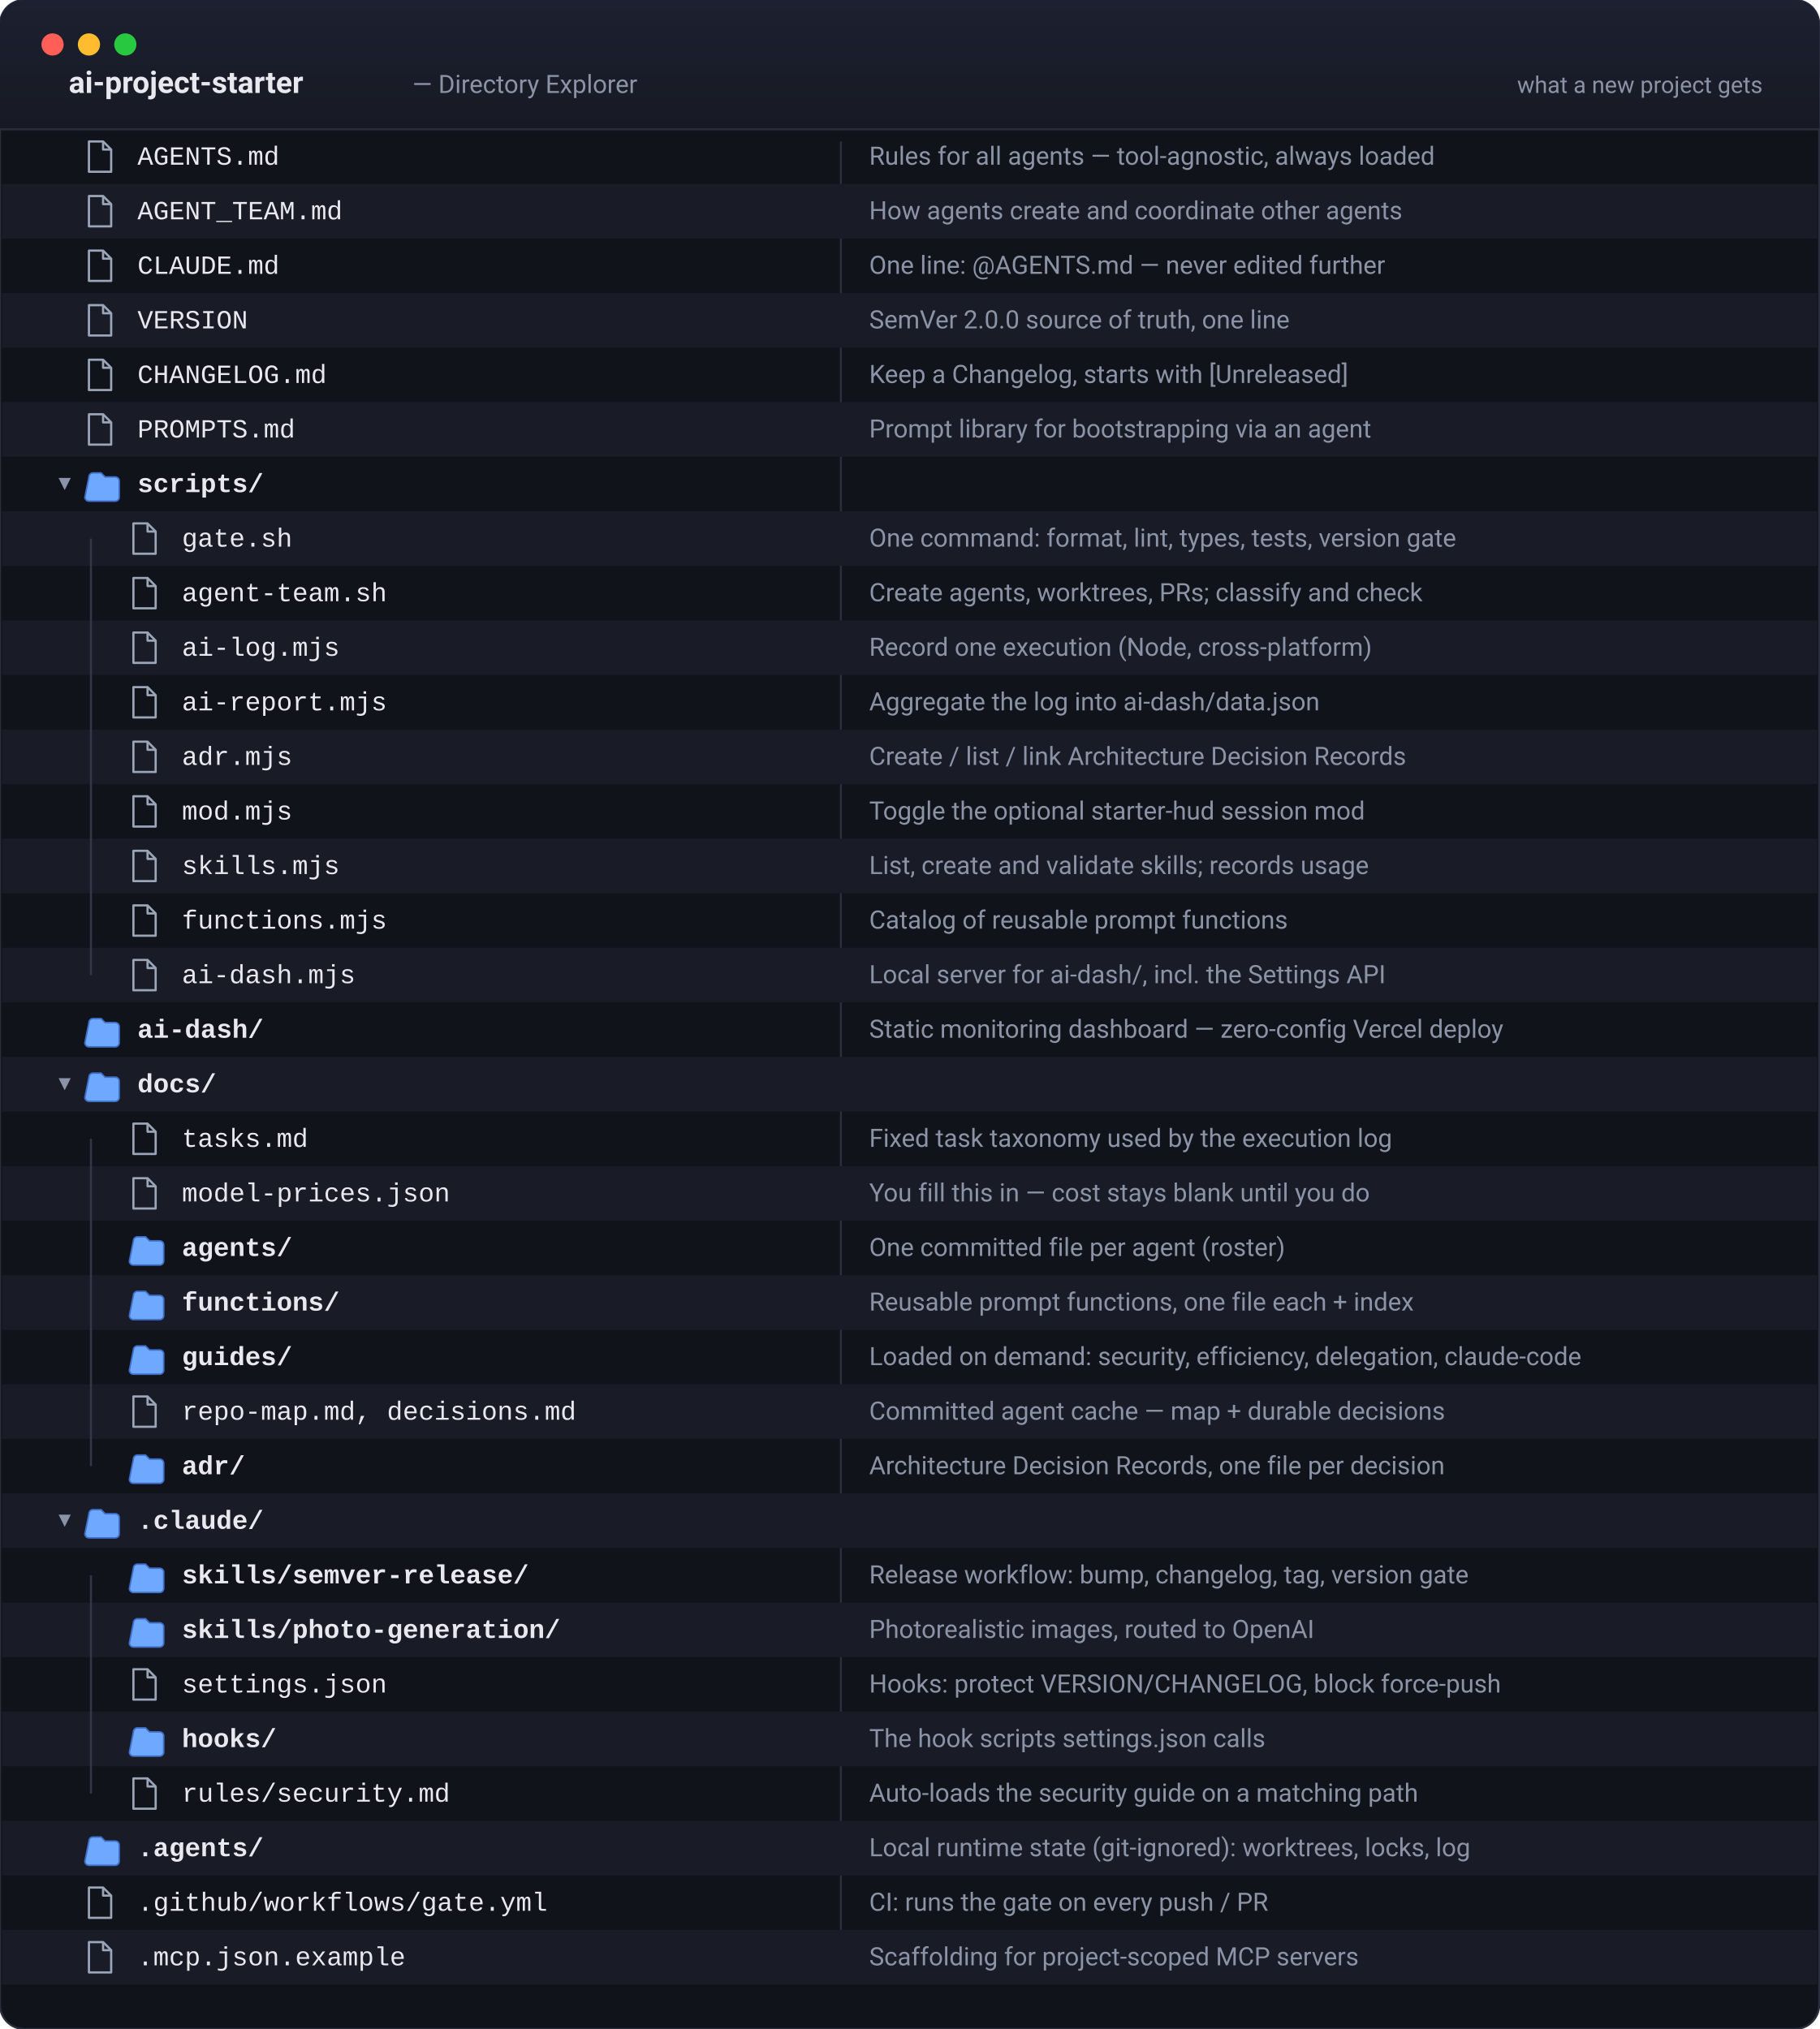
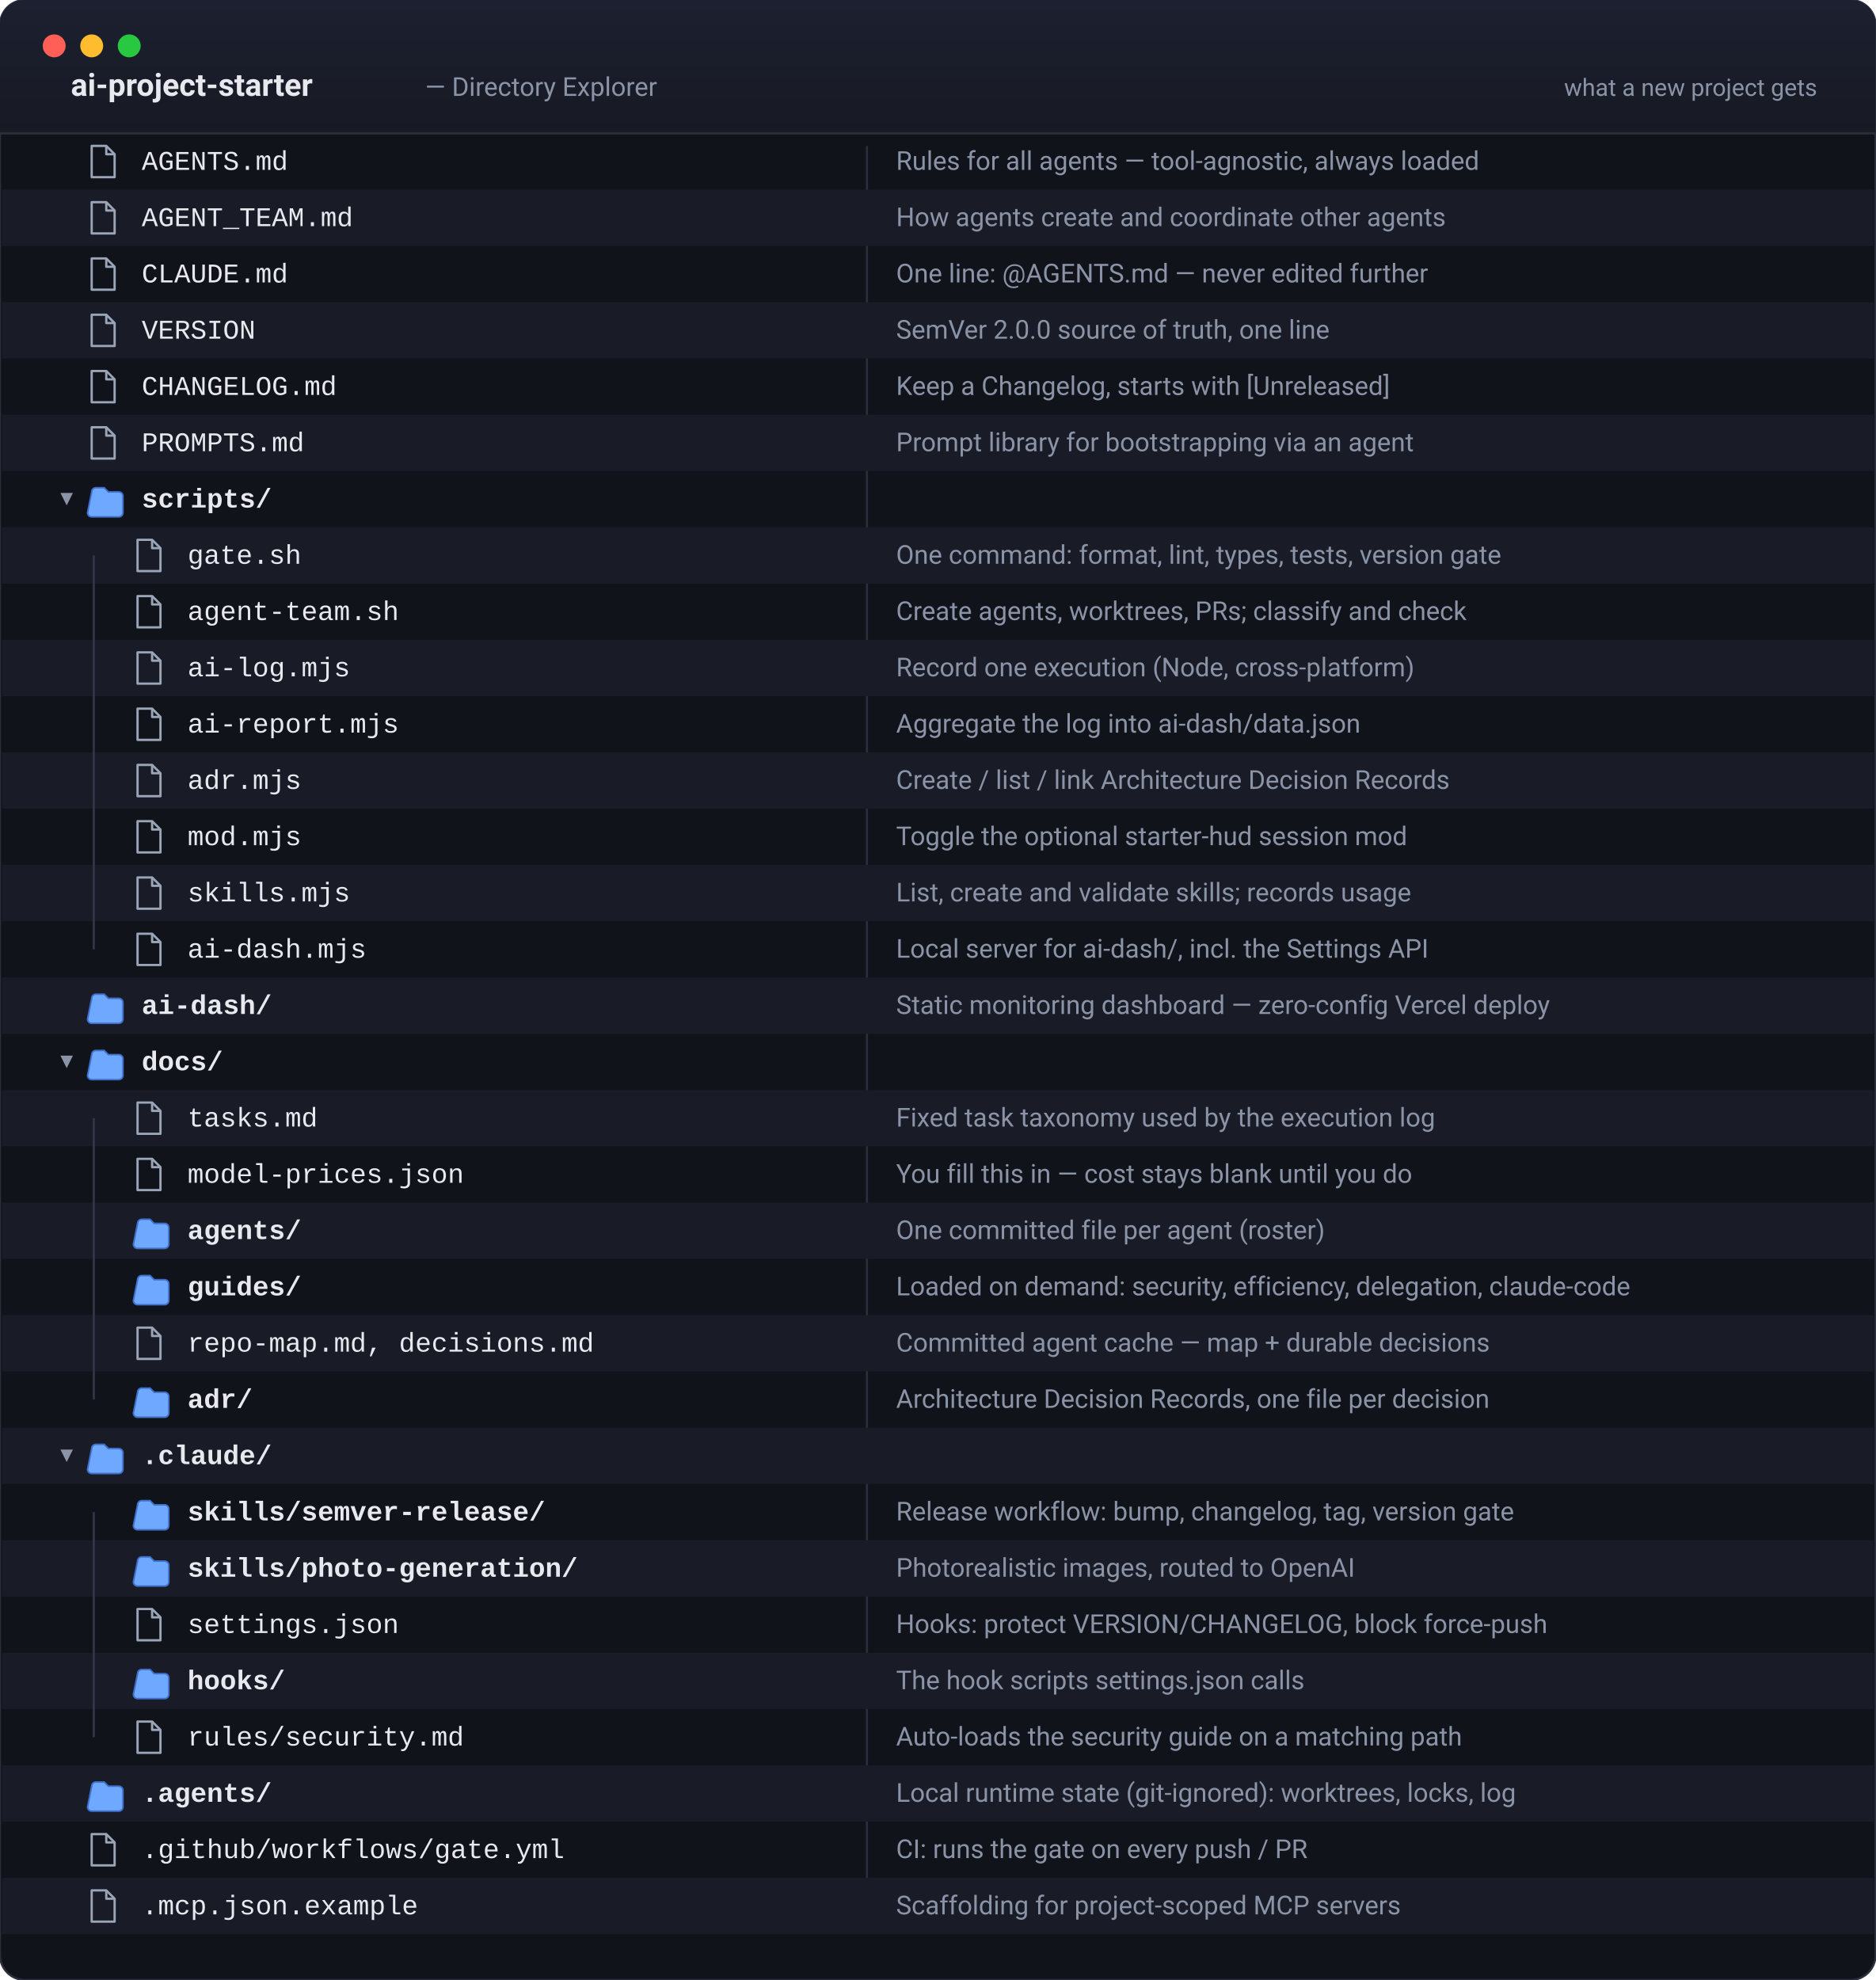
- <svg xmlns="http://www.w3.org/2000/svg" width="900" height="1004" viewBox="0 0 900 1004" font-family="-apple-system, 'Segoe UI', Roboto, Helvetica, Arial, sans-serif">
+ <svg xmlns="http://www.w3.org/2000/svg" width="900" height="950" viewBox="0 0 900 950" font-family="-apple-system, 'Segoe UI', Roboto, Helvetica, Arial, sans-serif">
  <defs>
    <linearGradient id="hdr" x1="0" y1="0" x2="0" y2="1">
      <stop offset="0" stop-color="#1c2030" />
      <stop offset="1" stop-color="#171a23" />
    </linearGradient>
  </defs>
-   <rect x="0" y="0" width="900" height="1004" rx="12" fill="#11131a" />
-   <rect x="0" y="0" width="900" height="1004" rx="12" fill="none" stroke="#2a2e3d" stroke-width="1" />
+   <rect x="0" y="0" width="900" height="950" rx="12" fill="#11131a" />
+   <rect x="0" y="0" width="900" height="950" rx="12" fill="none" stroke="#2a2e3d" stroke-width="1" />
  <path d="M0,12 a12,12 0 0 1 12,-12 h876 a12,12 0 0 1 12,12 v52 h-900 z" fill="url(#hdr)" />
  <line x1="0" y1="64" x2="900" y2="64" stroke="#2a2e3d" stroke-width="1" />
  <circle cx="26" cy="22" r="5.5" fill="#ff5f57" />
  <circle cx="44" cy="22" r="5.5" fill="#febc2e" />
  <circle cx="62" cy="22" r="5.5" fill="#28c840" />
  <text x="34" y="46" fill="#e7e9ee" font-size="15" font-weight="600">ai-project-starter</text>
  <text x="204" y="46" fill="#8b93a7" font-size="12.5">— Directory Explorer</text>
  <text x="872" y="46" fill="#8b93a7" font-size="11.5" text-anchor="end">what a new project gets</text>
-   <line x1="416" y1="70" x2="416" y2="978" stroke="#2a2e3d" stroke-width="1" />
+   <line x1="416" y1="70" x2="416" y2="924" stroke="#2a2e3d" stroke-width="1" />
  <rect x="1" y="91" width="898" height="27" fill="#191c27" />
  <rect x="1" y="145" width="898" height="27" fill="#191c27" />
  <rect x="1" y="199" width="898" height="27" fill="#191c27" />
  <rect x="1" y="253" width="898" height="27" fill="#191c27" />
  <rect x="1" y="307" width="898" height="27" fill="#191c27" />
  <rect x="1" y="361" width="898" height="27" fill="#191c27" />
  <rect x="1" y="415" width="898" height="27" fill="#191c27" />
  <rect x="1" y="469" width="898" height="27" fill="#191c27" />
  <rect x="1" y="523" width="898" height="27" fill="#191c27" />
  <rect x="1" y="577" width="898" height="27" fill="#191c27" />
  <rect x="1" y="631" width="898" height="27" fill="#191c27" />
  <rect x="1" y="685" width="898" height="27" fill="#191c27" />
  <rect x="1" y="739" width="898" height="27" fill="#191c27" />
  <rect x="1" y="793" width="898" height="27" fill="#191c27" />
  <rect x="1" y="847" width="898" height="27" fill="#191c27" />
  <rect x="1" y="901" width="898" height="27" fill="#191c27" />
-   <rect x="1" y="955" width="898" height="27" fill="#191c27" />
-   <line x1="45" y1="266.5" x2="45" y2="482.5" stroke="#323749" stroke-width="1" />
-   <line x1="45" y1="563.5" x2="45" y2="725.5" stroke="#323749" stroke-width="1" />
-   <line x1="45" y1="779.5" x2="45" y2="887.5" stroke="#323749" stroke-width="1" />
+   <line x1="45" y1="266.5" x2="45" y2="455.5" stroke="#323749" stroke-width="1" />
+   <line x1="45" y1="536.5" x2="45" y2="671.5" stroke="#323749" stroke-width="1" />
+   <line x1="45" y1="725.5" x2="45" y2="833.5" stroke="#323749" stroke-width="1" />
  <path d="M44,70.0 h7 l4,4 v11 h-11 z" fill="none" stroke="#9aa5b8" stroke-width="1.1" stroke-linejoin="round" />
  <path d="M51,70.0 v4 h4" fill="none" stroke="#9aa5b8" stroke-width="1.1" stroke-linejoin="round" />
  <text x="68" y="81.5" fill="#e7e9ee" font-size="13" font-weight="400" font-family="'SF Mono', 'Cascadia Code', Consolas, 'Courier New', monospace">AGENTS.md</text>
  <text x="430" y="81.5" fill="#8b93a7" font-size="12.5">Rules for all agents — tool-agnostic, always loaded</text>
  <path d="M44,97.0 h7 l4,4 v11 h-11 z" fill="none" stroke="#9aa5b8" stroke-width="1.1" stroke-linejoin="round" />
  <path d="M51,97.0 v4 h4" fill="none" stroke="#9aa5b8" stroke-width="1.1" stroke-linejoin="round" />
  <text x="68" y="108.5" fill="#e7e9ee" font-size="13" font-weight="400" font-family="'SF Mono', 'Cascadia Code', Consolas, 'Courier New', monospace">AGENT_TEAM.md</text>
  <text x="430" y="108.5" fill="#8b93a7" font-size="12.5">How agents create and coordinate other agents</text>
  <path d="M44,124.0 h7 l4,4 v11 h-11 z" fill="none" stroke="#9aa5b8" stroke-width="1.1" stroke-linejoin="round" />
  <path d="M51,124.0 v4 h4" fill="none" stroke="#9aa5b8" stroke-width="1.1" stroke-linejoin="round" />
  <text x="68" y="135.5" fill="#e7e9ee" font-size="13" font-weight="400" font-family="'SF Mono', 'Cascadia Code', Consolas, 'Courier New', monospace">CLAUDE.md</text>
  <text x="430" y="135.5" fill="#8b93a7" font-size="12.5">One line: @AGENTS.md — never edited further</text>
  <path d="M44,151.0 h7 l4,4 v11 h-11 z" fill="none" stroke="#9aa5b8" stroke-width="1.1" stroke-linejoin="round" />
  <path d="M51,151.0 v4 h4" fill="none" stroke="#9aa5b8" stroke-width="1.1" stroke-linejoin="round" />
  <text x="68" y="162.5" fill="#e7e9ee" font-size="13" font-weight="400" font-family="'SF Mono', 'Cascadia Code', Consolas, 'Courier New', monospace">VERSION</text>
  <text x="430" y="162.5" fill="#8b93a7" font-size="12.5">SemVer 2.0.0 source of truth, one line</text>
  <path d="M44,178.0 h7 l4,4 v11 h-11 z" fill="none" stroke="#9aa5b8" stroke-width="1.1" stroke-linejoin="round" />
  <path d="M51,178.0 v4 h4" fill="none" stroke="#9aa5b8" stroke-width="1.1" stroke-linejoin="round" />
  <text x="68" y="189.5" fill="#e7e9ee" font-size="13" font-weight="400" font-family="'SF Mono', 'Cascadia Code', Consolas, 'Courier New', monospace">CHANGELOG.md</text>
  <text x="430" y="189.5" fill="#8b93a7" font-size="12.5">Keep a Changelog, starts with [Unreleased]</text>
  <path d="M44,205.0 h7 l4,4 v11 h-11 z" fill="none" stroke="#9aa5b8" stroke-width="1.1" stroke-linejoin="round" />
  <path d="M51,205.0 v4 h4" fill="none" stroke="#9aa5b8" stroke-width="1.1" stroke-linejoin="round" />
  <text x="68" y="216.5" fill="#e7e9ee" font-size="13" font-weight="400" font-family="'SF Mono', 'Cascadia Code', Consolas, 'Courier New', monospace">PROMPTS.md</text>
  <text x="430" y="216.5" fill="#8b93a7" font-size="12.5">Prompt library for bootstrapping via an agent</text>
  <path d="M29,236.5 L35,236.5 L32,242.5 Z" fill="#8b93a7" />
  <path d="M44,236.0 a2,2 0 0 1 2,-2 h4 l2,2 h5 a2,2 0 0 1 2,2 v8 a2,2 0 0 1 -2,2 h-13 a2,2 0 0 1 -2,-2 z" fill="#6ea8ff" stroke="#3f6fc9" stroke-width="0.75" />
  <text x="68" y="243.5" fill="#e7e9ee" font-size="13" font-weight="600" font-family="'SF Mono', 'Cascadia Code', Consolas, 'Courier New', monospace">scripts/</text>
  <path d="M66,259.0 h7 l4,4 v11 h-11 z" fill="none" stroke="#9aa5b8" stroke-width="1.1" stroke-linejoin="round" />
  <path d="M73,259.0 v4 h4" fill="none" stroke="#9aa5b8" stroke-width="1.1" stroke-linejoin="round" />
  <text x="90" y="270.5" fill="#e7e9ee" font-size="13" font-weight="400" font-family="'SF Mono', 'Cascadia Code', Consolas, 'Courier New', monospace">gate.sh</text>
  <text x="430" y="270.5" fill="#8b93a7" font-size="12.5">One command: format, lint, types, tests, version gate</text>
  <path d="M66,286.0 h7 l4,4 v11 h-11 z" fill="none" stroke="#9aa5b8" stroke-width="1.1" stroke-linejoin="round" />
  <path d="M73,286.0 v4 h4" fill="none" stroke="#9aa5b8" stroke-width="1.1" stroke-linejoin="round" />
  <text x="90" y="297.5" fill="#e7e9ee" font-size="13" font-weight="400" font-family="'SF Mono', 'Cascadia Code', Consolas, 'Courier New', monospace">agent-team.sh</text>
  <text x="430" y="297.5" fill="#8b93a7" font-size="12.5">Create agents, worktrees, PRs; classify and check</text>
  <path d="M66,313.0 h7 l4,4 v11 h-11 z" fill="none" stroke="#9aa5b8" stroke-width="1.1" stroke-linejoin="round" />
  <path d="M73,313.0 v4 h4" fill="none" stroke="#9aa5b8" stroke-width="1.1" stroke-linejoin="round" />
  <text x="90" y="324.5" fill="#e7e9ee" font-size="13" font-weight="400" font-family="'SF Mono', 'Cascadia Code', Consolas, 'Courier New', monospace">ai-log.mjs</text>
  <text x="430" y="324.5" fill="#8b93a7" font-size="12.5">Record one execution (Node, cross-platform)</text>
  <path d="M66,340.0 h7 l4,4 v11 h-11 z" fill="none" stroke="#9aa5b8" stroke-width="1.1" stroke-linejoin="round" />
  <path d="M73,340.0 v4 h4" fill="none" stroke="#9aa5b8" stroke-width="1.1" stroke-linejoin="round" />
  <text x="90" y="351.5" fill="#e7e9ee" font-size="13" font-weight="400" font-family="'SF Mono', 'Cascadia Code', Consolas, 'Courier New', monospace">ai-report.mjs</text>
  <text x="430" y="351.5" fill="#8b93a7" font-size="12.5">Aggregate the log into ai-dash/data.json</text>
  <path d="M66,367.0 h7 l4,4 v11 h-11 z" fill="none" stroke="#9aa5b8" stroke-width="1.1" stroke-linejoin="round" />
  <path d="M73,367.0 v4 h4" fill="none" stroke="#9aa5b8" stroke-width="1.1" stroke-linejoin="round" />
  <text x="90" y="378.5" fill="#e7e9ee" font-size="13" font-weight="400" font-family="'SF Mono', 'Cascadia Code', Consolas, 'Courier New', monospace">adr.mjs</text>
  <text x="430" y="378.5" fill="#8b93a7" font-size="12.5">Create / list / link Architecture Decision Records</text>
  <path d="M66,394.0 h7 l4,4 v11 h-11 z" fill="none" stroke="#9aa5b8" stroke-width="1.1" stroke-linejoin="round" />
  <path d="M73,394.0 v4 h4" fill="none" stroke="#9aa5b8" stroke-width="1.1" stroke-linejoin="round" />
  <text x="90" y="405.5" fill="#e7e9ee" font-size="13" font-weight="400" font-family="'SF Mono', 'Cascadia Code', Consolas, 'Courier New', monospace">mod.mjs</text>
  <text x="430" y="405.5" fill="#8b93a7" font-size="12.5">Toggle the optional starter-hud session mod</text>
  <path d="M66,421.0 h7 l4,4 v11 h-11 z" fill="none" stroke="#9aa5b8" stroke-width="1.1" stroke-linejoin="round" />
  <path d="M73,421.0 v4 h4" fill="none" stroke="#9aa5b8" stroke-width="1.1" stroke-linejoin="round" />
  <text x="90" y="432.5" fill="#e7e9ee" font-size="13" font-weight="400" font-family="'SF Mono', 'Cascadia Code', Consolas, 'Courier New', monospace">skills.mjs</text>
  <text x="430" y="432.5" fill="#8b93a7" font-size="12.5">List, create and validate skills; records usage</text>
  <path d="M66,448.0 h7 l4,4 v11 h-11 z" fill="none" stroke="#9aa5b8" stroke-width="1.1" stroke-linejoin="round" />
  <path d="M73,448.0 v4 h4" fill="none" stroke="#9aa5b8" stroke-width="1.1" stroke-linejoin="round" />
-   <text x="90" y="459.5" fill="#e7e9ee" font-size="13" font-weight="400" font-family="'SF Mono', 'Cascadia Code', Consolas, 'Courier New', monospace">functions.mjs</text>
-   <text x="430" y="459.5" fill="#8b93a7" font-size="12.5">Catalog of reusable prompt functions</text>
-   <path d="M66,475.0 h7 l4,4 v11 h-11 z" fill="none" stroke="#9aa5b8" stroke-width="1.1" stroke-linejoin="round" />
-   <path d="M73,475.0 v4 h4" fill="none" stroke="#9aa5b8" stroke-width="1.1" stroke-linejoin="round" />
-   <text x="90" y="486.5" fill="#e7e9ee" font-size="13" font-weight="400" font-family="'SF Mono', 'Cascadia Code', Consolas, 'Courier New', monospace">ai-dash.mjs</text>
-   <text x="430" y="486.5" fill="#8b93a7" font-size="12.5">Local server for ai-dash/, incl. the Settings API</text>
+   <text x="90" y="459.5" fill="#e7e9ee" font-size="13" font-weight="400" font-family="'SF Mono', 'Cascadia Code', Consolas, 'Courier New', monospace">ai-dash.mjs</text>
+   <text x="430" y="459.5" fill="#8b93a7" font-size="12.5">Local server for ai-dash/, incl. the Settings API</text>
+   <path d="M44,479.0 a2,2 0 0 1 2,-2 h4 l2,2 h5 a2,2 0 0 1 2,2 v8 a2,2 0 0 1 -2,2 h-13 a2,2 0 0 1 -2,-2 z" fill="#6ea8ff" stroke="#3f6fc9" stroke-width="0.75" />
+   <text x="68" y="486.5" fill="#e7e9ee" font-size="13" font-weight="600" font-family="'SF Mono', 'Cascadia Code', Consolas, 'Courier New', monospace">ai-dash/</text>
+   <text x="430" y="486.5" fill="#8b93a7" font-size="12.5">Static monitoring dashboard — zero-config Vercel deploy</text>
+   <path d="M29,506.5 L35,506.5 L32,512.5 Z" fill="#8b93a7" />
  <path d="M44,506.0 a2,2 0 0 1 2,-2 h4 l2,2 h5 a2,2 0 0 1 2,2 v8 a2,2 0 0 1 -2,2 h-13 a2,2 0 0 1 -2,-2 z" fill="#6ea8ff" stroke="#3f6fc9" stroke-width="0.75" />
-   <text x="68" y="513.5" fill="#e7e9ee" font-size="13" font-weight="600" font-family="'SF Mono', 'Cascadia Code', Consolas, 'Courier New', monospace">ai-dash/</text>
-   <text x="430" y="513.5" fill="#8b93a7" font-size="12.5">Static monitoring dashboard — zero-config Vercel deploy</text>
-   <path d="M29,533.5 L35,533.5 L32,539.5 Z" fill="#8b93a7" />
-   <path d="M44,533.0 a2,2 0 0 1 2,-2 h4 l2,2 h5 a2,2 0 0 1 2,2 v8 a2,2 0 0 1 -2,2 h-13 a2,2 0 0 1 -2,-2 z" fill="#6ea8ff" stroke="#3f6fc9" stroke-width="0.75" />
-   <text x="68" y="540.5" fill="#e7e9ee" font-size="13" font-weight="600" font-family="'SF Mono', 'Cascadia Code', Consolas, 'Courier New', monospace">docs/</text>
+   <text x="68" y="513.5" fill="#e7e9ee" font-size="13" font-weight="600" font-family="'SF Mono', 'Cascadia Code', Consolas, 'Courier New', monospace">docs/</text>
+   <path d="M66,529.0 h7 l4,4 v11 h-11 z" fill="none" stroke="#9aa5b8" stroke-width="1.1" stroke-linejoin="round" />
+   <path d="M73,529.0 v4 h4" fill="none" stroke="#9aa5b8" stroke-width="1.1" stroke-linejoin="round" />
+   <text x="90" y="540.5" fill="#e7e9ee" font-size="13" font-weight="400" font-family="'SF Mono', 'Cascadia Code', Consolas, 'Courier New', monospace">tasks.md</text>
+   <text x="430" y="540.5" fill="#8b93a7" font-size="12.5">Fixed task taxonomy used by the execution log</text>
  <path d="M66,556.0 h7 l4,4 v11 h-11 z" fill="none" stroke="#9aa5b8" stroke-width="1.1" stroke-linejoin="round" />
  <path d="M73,556.0 v4 h4" fill="none" stroke="#9aa5b8" stroke-width="1.1" stroke-linejoin="round" />
-   <text x="90" y="567.5" fill="#e7e9ee" font-size="13" font-weight="400" font-family="'SF Mono', 'Cascadia Code', Consolas, 'Courier New', monospace">tasks.md</text>
-   <text x="430" y="567.5" fill="#8b93a7" font-size="12.5">Fixed task taxonomy used by the execution log</text>
-   <path d="M66,583.0 h7 l4,4 v11 h-11 z" fill="none" stroke="#9aa5b8" stroke-width="1.1" stroke-linejoin="round" />
-   <path d="M73,583.0 v4 h4" fill="none" stroke="#9aa5b8" stroke-width="1.1" stroke-linejoin="round" />
-   <text x="90" y="594.5" fill="#e7e9ee" font-size="13" font-weight="400" font-family="'SF Mono', 'Cascadia Code', Consolas, 'Courier New', monospace">model-prices.json</text>
-   <text x="430" y="594.5" fill="#8b93a7" font-size="12.5">You fill this in — cost stays blank until you do</text>
+   <text x="90" y="567.5" fill="#e7e9ee" font-size="13" font-weight="400" font-family="'SF Mono', 'Cascadia Code', Consolas, 'Courier New', monospace">model-prices.json</text>
+   <text x="430" y="567.5" fill="#8b93a7" font-size="12.5">You fill this in — cost stays blank until you do</text>
+   <path d="M66,587.0 a2,2 0 0 1 2,-2 h4 l2,2 h5 a2,2 0 0 1 2,2 v8 a2,2 0 0 1 -2,2 h-13 a2,2 0 0 1 -2,-2 z" fill="#6ea8ff" stroke="#3f6fc9" stroke-width="0.75" />
+   <text x="90" y="594.5" fill="#e7e9ee" font-size="13" font-weight="600" font-family="'SF Mono', 'Cascadia Code', Consolas, 'Courier New', monospace">agents/</text>
+   <text x="430" y="594.5" fill="#8b93a7" font-size="12.5">One committed file per agent (roster)</text>
  <path d="M66,614.0 a2,2 0 0 1 2,-2 h4 l2,2 h5 a2,2 0 0 1 2,2 v8 a2,2 0 0 1 -2,2 h-13 a2,2 0 0 1 -2,-2 z" fill="#6ea8ff" stroke="#3f6fc9" stroke-width="0.75" />
-   <text x="90" y="621.5" fill="#e7e9ee" font-size="13" font-weight="600" font-family="'SF Mono', 'Cascadia Code', Consolas, 'Courier New', monospace">agents/</text>
-   <text x="430" y="621.5" fill="#8b93a7" font-size="12.5">One committed file per agent (roster)</text>
-   <path d="M66,641.0 a2,2 0 0 1 2,-2 h4 l2,2 h5 a2,2 0 0 1 2,2 v8 a2,2 0 0 1 -2,2 h-13 a2,2 0 0 1 -2,-2 z" fill="#6ea8ff" stroke="#3f6fc9" stroke-width="0.75" />
-   <text x="90" y="648.5" fill="#e7e9ee" font-size="13" font-weight="600" font-family="'SF Mono', 'Cascadia Code', Consolas, 'Courier New', monospace">functions/</text>
-   <text x="430" y="648.5" fill="#8b93a7" font-size="12.5">Reusable prompt functions, one file each + index</text>
+   <text x="90" y="621.5" fill="#e7e9ee" font-size="13" font-weight="600" font-family="'SF Mono', 'Cascadia Code', Consolas, 'Courier New', monospace">guides/</text>
+   <text x="430" y="621.5" fill="#8b93a7" font-size="12.5">Loaded on demand: security, efficiency, delegation, claude-code</text>
+   <path d="M66,637.0 h7 l4,4 v11 h-11 z" fill="none" stroke="#9aa5b8" stroke-width="1.1" stroke-linejoin="round" />
+   <path d="M73,637.0 v4 h4" fill="none" stroke="#9aa5b8" stroke-width="1.1" stroke-linejoin="round" />
+   <text x="90" y="648.5" fill="#e7e9ee" font-size="13" font-weight="400" font-family="'SF Mono', 'Cascadia Code', Consolas, 'Courier New', monospace">repo-map.md, decisions.md</text>
+   <text x="430" y="648.5" fill="#8b93a7" font-size="12.5">Committed agent cache — map + durable decisions</text>
  <path d="M66,668.0 a2,2 0 0 1 2,-2 h4 l2,2 h5 a2,2 0 0 1 2,2 v8 a2,2 0 0 1 -2,2 h-13 a2,2 0 0 1 -2,-2 z" fill="#6ea8ff" stroke="#3f6fc9" stroke-width="0.75" />
-   <text x="90" y="675.5" fill="#e7e9ee" font-size="13" font-weight="600" font-family="'SF Mono', 'Cascadia Code', Consolas, 'Courier New', monospace">guides/</text>
-   <text x="430" y="675.5" fill="#8b93a7" font-size="12.5">Loaded on demand: security, efficiency, delegation, claude-code</text>
-   <path d="M66,691.0 h7 l4,4 v11 h-11 z" fill="none" stroke="#9aa5b8" stroke-width="1.1" stroke-linejoin="round" />
-   <path d="M73,691.0 v4 h4" fill="none" stroke="#9aa5b8" stroke-width="1.1" stroke-linejoin="round" />
-   <text x="90" y="702.5" fill="#e7e9ee" font-size="13" font-weight="400" font-family="'SF Mono', 'Cascadia Code', Consolas, 'Courier New', monospace">repo-map.md, decisions.md</text>
-   <text x="430" y="702.5" fill="#8b93a7" font-size="12.5">Committed agent cache — map + durable decisions</text>
+   <text x="90" y="675.5" fill="#e7e9ee" font-size="13" font-weight="600" font-family="'SF Mono', 'Cascadia Code', Consolas, 'Courier New', monospace">adr/</text>
+   <text x="430" y="675.5" fill="#8b93a7" font-size="12.5">Architecture Decision Records, one file per decision</text>
+   <path d="M29,695.5 L35,695.5 L32,701.5 Z" fill="#8b93a7" />
+   <path d="M44,695.0 a2,2 0 0 1 2,-2 h4 l2,2 h5 a2,2 0 0 1 2,2 v8 a2,2 0 0 1 -2,2 h-13 a2,2 0 0 1 -2,-2 z" fill="#6ea8ff" stroke="#3f6fc9" stroke-width="0.75" />
+   <text x="68" y="702.5" fill="#e7e9ee" font-size="13" font-weight="600" font-family="'SF Mono', 'Cascadia Code', Consolas, 'Courier New', monospace">.claude/</text>
  <path d="M66,722.0 a2,2 0 0 1 2,-2 h4 l2,2 h5 a2,2 0 0 1 2,2 v8 a2,2 0 0 1 -2,2 h-13 a2,2 0 0 1 -2,-2 z" fill="#6ea8ff" stroke="#3f6fc9" stroke-width="0.75" />
-   <text x="90" y="729.5" fill="#e7e9ee" font-size="13" font-weight="600" font-family="'SF Mono', 'Cascadia Code', Consolas, 'Courier New', monospace">adr/</text>
-   <text x="430" y="729.5" fill="#8b93a7" font-size="12.5">Architecture Decision Records, one file per decision</text>
-   <path d="M29,749.5 L35,749.5 L32,755.5 Z" fill="#8b93a7" />
-   <path d="M44,749.0 a2,2 0 0 1 2,-2 h4 l2,2 h5 a2,2 0 0 1 2,2 v8 a2,2 0 0 1 -2,2 h-13 a2,2 0 0 1 -2,-2 z" fill="#6ea8ff" stroke="#3f6fc9" stroke-width="0.75" />
-   <text x="68" y="756.5" fill="#e7e9ee" font-size="13" font-weight="600" font-family="'SF Mono', 'Cascadia Code', Consolas, 'Courier New', monospace">.claude/</text>
-   <path d="M66,776.0 a2,2 0 0 1 2,-2 h4 l2,2 h5 a2,2 0 0 1 2,2 v8 a2,2 0 0 1 -2,2 h-13 a2,2 0 0 1 -2,-2 z" fill="#6ea8ff" stroke="#3f6fc9" stroke-width="0.75" />
-   <text x="90" y="783.5" fill="#e7e9ee" font-size="13" font-weight="600" font-family="'SF Mono', 'Cascadia Code', Consolas, 'Courier New', monospace">skills/semver-release/</text>
-   <text x="430" y="783.5" fill="#8b93a7" font-size="12.5">Release workflow: bump, changelog, tag, version gate</text>
+   <text x="90" y="729.5" fill="#e7e9ee" font-size="13" font-weight="600" font-family="'SF Mono', 'Cascadia Code', Consolas, 'Courier New', monospace">skills/semver-release/</text>
+   <text x="430" y="729.5" fill="#8b93a7" font-size="12.5">Release workflow: bump, changelog, tag, version gate</text>
+   <path d="M66,749.0 a2,2 0 0 1 2,-2 h4 l2,2 h5 a2,2 0 0 1 2,2 v8 a2,2 0 0 1 -2,2 h-13 a2,2 0 0 1 -2,-2 z" fill="#6ea8ff" stroke="#3f6fc9" stroke-width="0.75" />
+   <text x="90" y="756.5" fill="#e7e9ee" font-size="13" font-weight="600" font-family="'SF Mono', 'Cascadia Code', Consolas, 'Courier New', monospace">skills/photo-generation/</text>
+   <text x="430" y="756.5" fill="#8b93a7" font-size="12.5">Photorealistic images, routed to OpenAI</text>
+   <path d="M66,772.0 h7 l4,4 v11 h-11 z" fill="none" stroke="#9aa5b8" stroke-width="1.1" stroke-linejoin="round" />
+   <path d="M73,772.0 v4 h4" fill="none" stroke="#9aa5b8" stroke-width="1.1" stroke-linejoin="round" />
+   <text x="90" y="783.5" fill="#e7e9ee" font-size="13" font-weight="400" font-family="'SF Mono', 'Cascadia Code', Consolas, 'Courier New', monospace">settings.json</text>
+   <text x="430" y="783.5" fill="#8b93a7" font-size="12.5">Hooks: protect VERSION/CHANGELOG, block force-push</text>
  <path d="M66,803.0 a2,2 0 0 1 2,-2 h4 l2,2 h5 a2,2 0 0 1 2,2 v8 a2,2 0 0 1 -2,2 h-13 a2,2 0 0 1 -2,-2 z" fill="#6ea8ff" stroke="#3f6fc9" stroke-width="0.75" />
-   <text x="90" y="810.5" fill="#e7e9ee" font-size="13" font-weight="600" font-family="'SF Mono', 'Cascadia Code', Consolas, 'Courier New', monospace">skills/photo-generation/</text>
-   <text x="430" y="810.5" fill="#8b93a7" font-size="12.5">Photorealistic images, routed to OpenAI</text>
+   <text x="90" y="810.5" fill="#e7e9ee" font-size="13" font-weight="600" font-family="'SF Mono', 'Cascadia Code', Consolas, 'Courier New', monospace">hooks/</text>
+   <text x="430" y="810.5" fill="#8b93a7" font-size="12.5">The hook scripts settings.json calls</text>
  <path d="M66,826.0 h7 l4,4 v11 h-11 z" fill="none" stroke="#9aa5b8" stroke-width="1.1" stroke-linejoin="round" />
  <path d="M73,826.0 v4 h4" fill="none" stroke="#9aa5b8" stroke-width="1.1" stroke-linejoin="round" />
-   <text x="90" y="837.5" fill="#e7e9ee" font-size="13" font-weight="400" font-family="'SF Mono', 'Cascadia Code', Consolas, 'Courier New', monospace">settings.json</text>
-   <text x="430" y="837.5" fill="#8b93a7" font-size="12.5">Hooks: protect VERSION/CHANGELOG, block force-push</text>
-   <path d="M66,857.0 a2,2 0 0 1 2,-2 h4 l2,2 h5 a2,2 0 0 1 2,2 v8 a2,2 0 0 1 -2,2 h-13 a2,2 0 0 1 -2,-2 z" fill="#6ea8ff" stroke="#3f6fc9" stroke-width="0.75" />
-   <text x="90" y="864.5" fill="#e7e9ee" font-size="13" font-weight="600" font-family="'SF Mono', 'Cascadia Code', Consolas, 'Courier New', monospace">hooks/</text>
-   <text x="430" y="864.5" fill="#8b93a7" font-size="12.5">The hook scripts settings.json calls</text>
-   <path d="M66,880.0 h7 l4,4 v11 h-11 z" fill="none" stroke="#9aa5b8" stroke-width="1.1" stroke-linejoin="round" />
-   <path d="M73,880.0 v4 h4" fill="none" stroke="#9aa5b8" stroke-width="1.1" stroke-linejoin="round" />
-   <text x="90" y="891.5" fill="#e7e9ee" font-size="13" font-weight="400" font-family="'SF Mono', 'Cascadia Code', Consolas, 'Courier New', monospace">rules/security.md</text>
-   <text x="430" y="891.5" fill="#8b93a7" font-size="12.5">Auto-loads the security guide on a matching path</text>
-   <path d="M44,911.0 a2,2 0 0 1 2,-2 h4 l2,2 h5 a2,2 0 0 1 2,2 v8 a2,2 0 0 1 -2,2 h-13 a2,2 0 0 1 -2,-2 z" fill="#6ea8ff" stroke="#3f6fc9" stroke-width="0.75" />
-   <text x="68" y="918.5" fill="#e7e9ee" font-size="13" font-weight="600" font-family="'SF Mono', 'Cascadia Code', Consolas, 'Courier New', monospace">.agents/</text>
-   <text x="430" y="918.5" fill="#8b93a7" font-size="12.5">Local runtime state (git-ignored): worktrees, locks, log</text>
-   <path d="M44,934.0 h7 l4,4 v11 h-11 z" fill="none" stroke="#9aa5b8" stroke-width="1.1" stroke-linejoin="round" />
-   <path d="M51,934.0 v4 h4" fill="none" stroke="#9aa5b8" stroke-width="1.1" stroke-linejoin="round" />
-   <text x="68" y="945.5" fill="#e7e9ee" font-size="13" font-weight="400" font-family="'SF Mono', 'Cascadia Code', Consolas, 'Courier New', monospace">.github/workflows/gate.yml</text>
-   <text x="430" y="945.5" fill="#8b93a7" font-size="12.5">CI: runs the gate on every push / PR</text>
-   <path d="M44,961.0 h7 l4,4 v11 h-11 z" fill="none" stroke="#9aa5b8" stroke-width="1.1" stroke-linejoin="round" />
-   <path d="M51,961.0 v4 h4" fill="none" stroke="#9aa5b8" stroke-width="1.1" stroke-linejoin="round" />
-   <text x="68" y="972.5" fill="#e7e9ee" font-size="13" font-weight="400" font-family="'SF Mono', 'Cascadia Code', Consolas, 'Courier New', monospace">.mcp.json.example</text>
-   <text x="430" y="972.5" fill="#8b93a7" font-size="12.5">Scaffolding for project-scoped MCP servers</text>
+   <text x="90" y="837.5" fill="#e7e9ee" font-size="13" font-weight="400" font-family="'SF Mono', 'Cascadia Code', Consolas, 'Courier New', monospace">rules/security.md</text>
+   <text x="430" y="837.5" fill="#8b93a7" font-size="12.5">Auto-loads the security guide on a matching path</text>
+   <path d="M44,857.0 a2,2 0 0 1 2,-2 h4 l2,2 h5 a2,2 0 0 1 2,2 v8 a2,2 0 0 1 -2,2 h-13 a2,2 0 0 1 -2,-2 z" fill="#6ea8ff" stroke="#3f6fc9" stroke-width="0.75" />
+   <text x="68" y="864.5" fill="#e7e9ee" font-size="13" font-weight="600" font-family="'SF Mono', 'Cascadia Code', Consolas, 'Courier New', monospace">.agents/</text>
+   <text x="430" y="864.5" fill="#8b93a7" font-size="12.5">Local runtime state (git-ignored): worktrees, locks, log</text>
+   <path d="M44,880.0 h7 l4,4 v11 h-11 z" fill="none" stroke="#9aa5b8" stroke-width="1.1" stroke-linejoin="round" />
+   <path d="M51,880.0 v4 h4" fill="none" stroke="#9aa5b8" stroke-width="1.1" stroke-linejoin="round" />
+   <text x="68" y="891.5" fill="#e7e9ee" font-size="13" font-weight="400" font-family="'SF Mono', 'Cascadia Code', Consolas, 'Courier New', monospace">.github/workflows/gate.yml</text>
+   <text x="430" y="891.5" fill="#8b93a7" font-size="12.5">CI: runs the gate on every push / PR</text>
+   <path d="M44,907.0 h7 l4,4 v11 h-11 z" fill="none" stroke="#9aa5b8" stroke-width="1.1" stroke-linejoin="round" />
+   <path d="M51,907.0 v4 h4" fill="none" stroke="#9aa5b8" stroke-width="1.1" stroke-linejoin="round" />
+   <text x="68" y="918.5" fill="#e7e9ee" font-size="13" font-weight="400" font-family="'SF Mono', 'Cascadia Code', Consolas, 'Courier New', monospace">.mcp.json.example</text>
+   <text x="430" y="918.5" fill="#8b93a7" font-size="12.5">Scaffolding for project-scoped MCP servers</text>
</svg>
